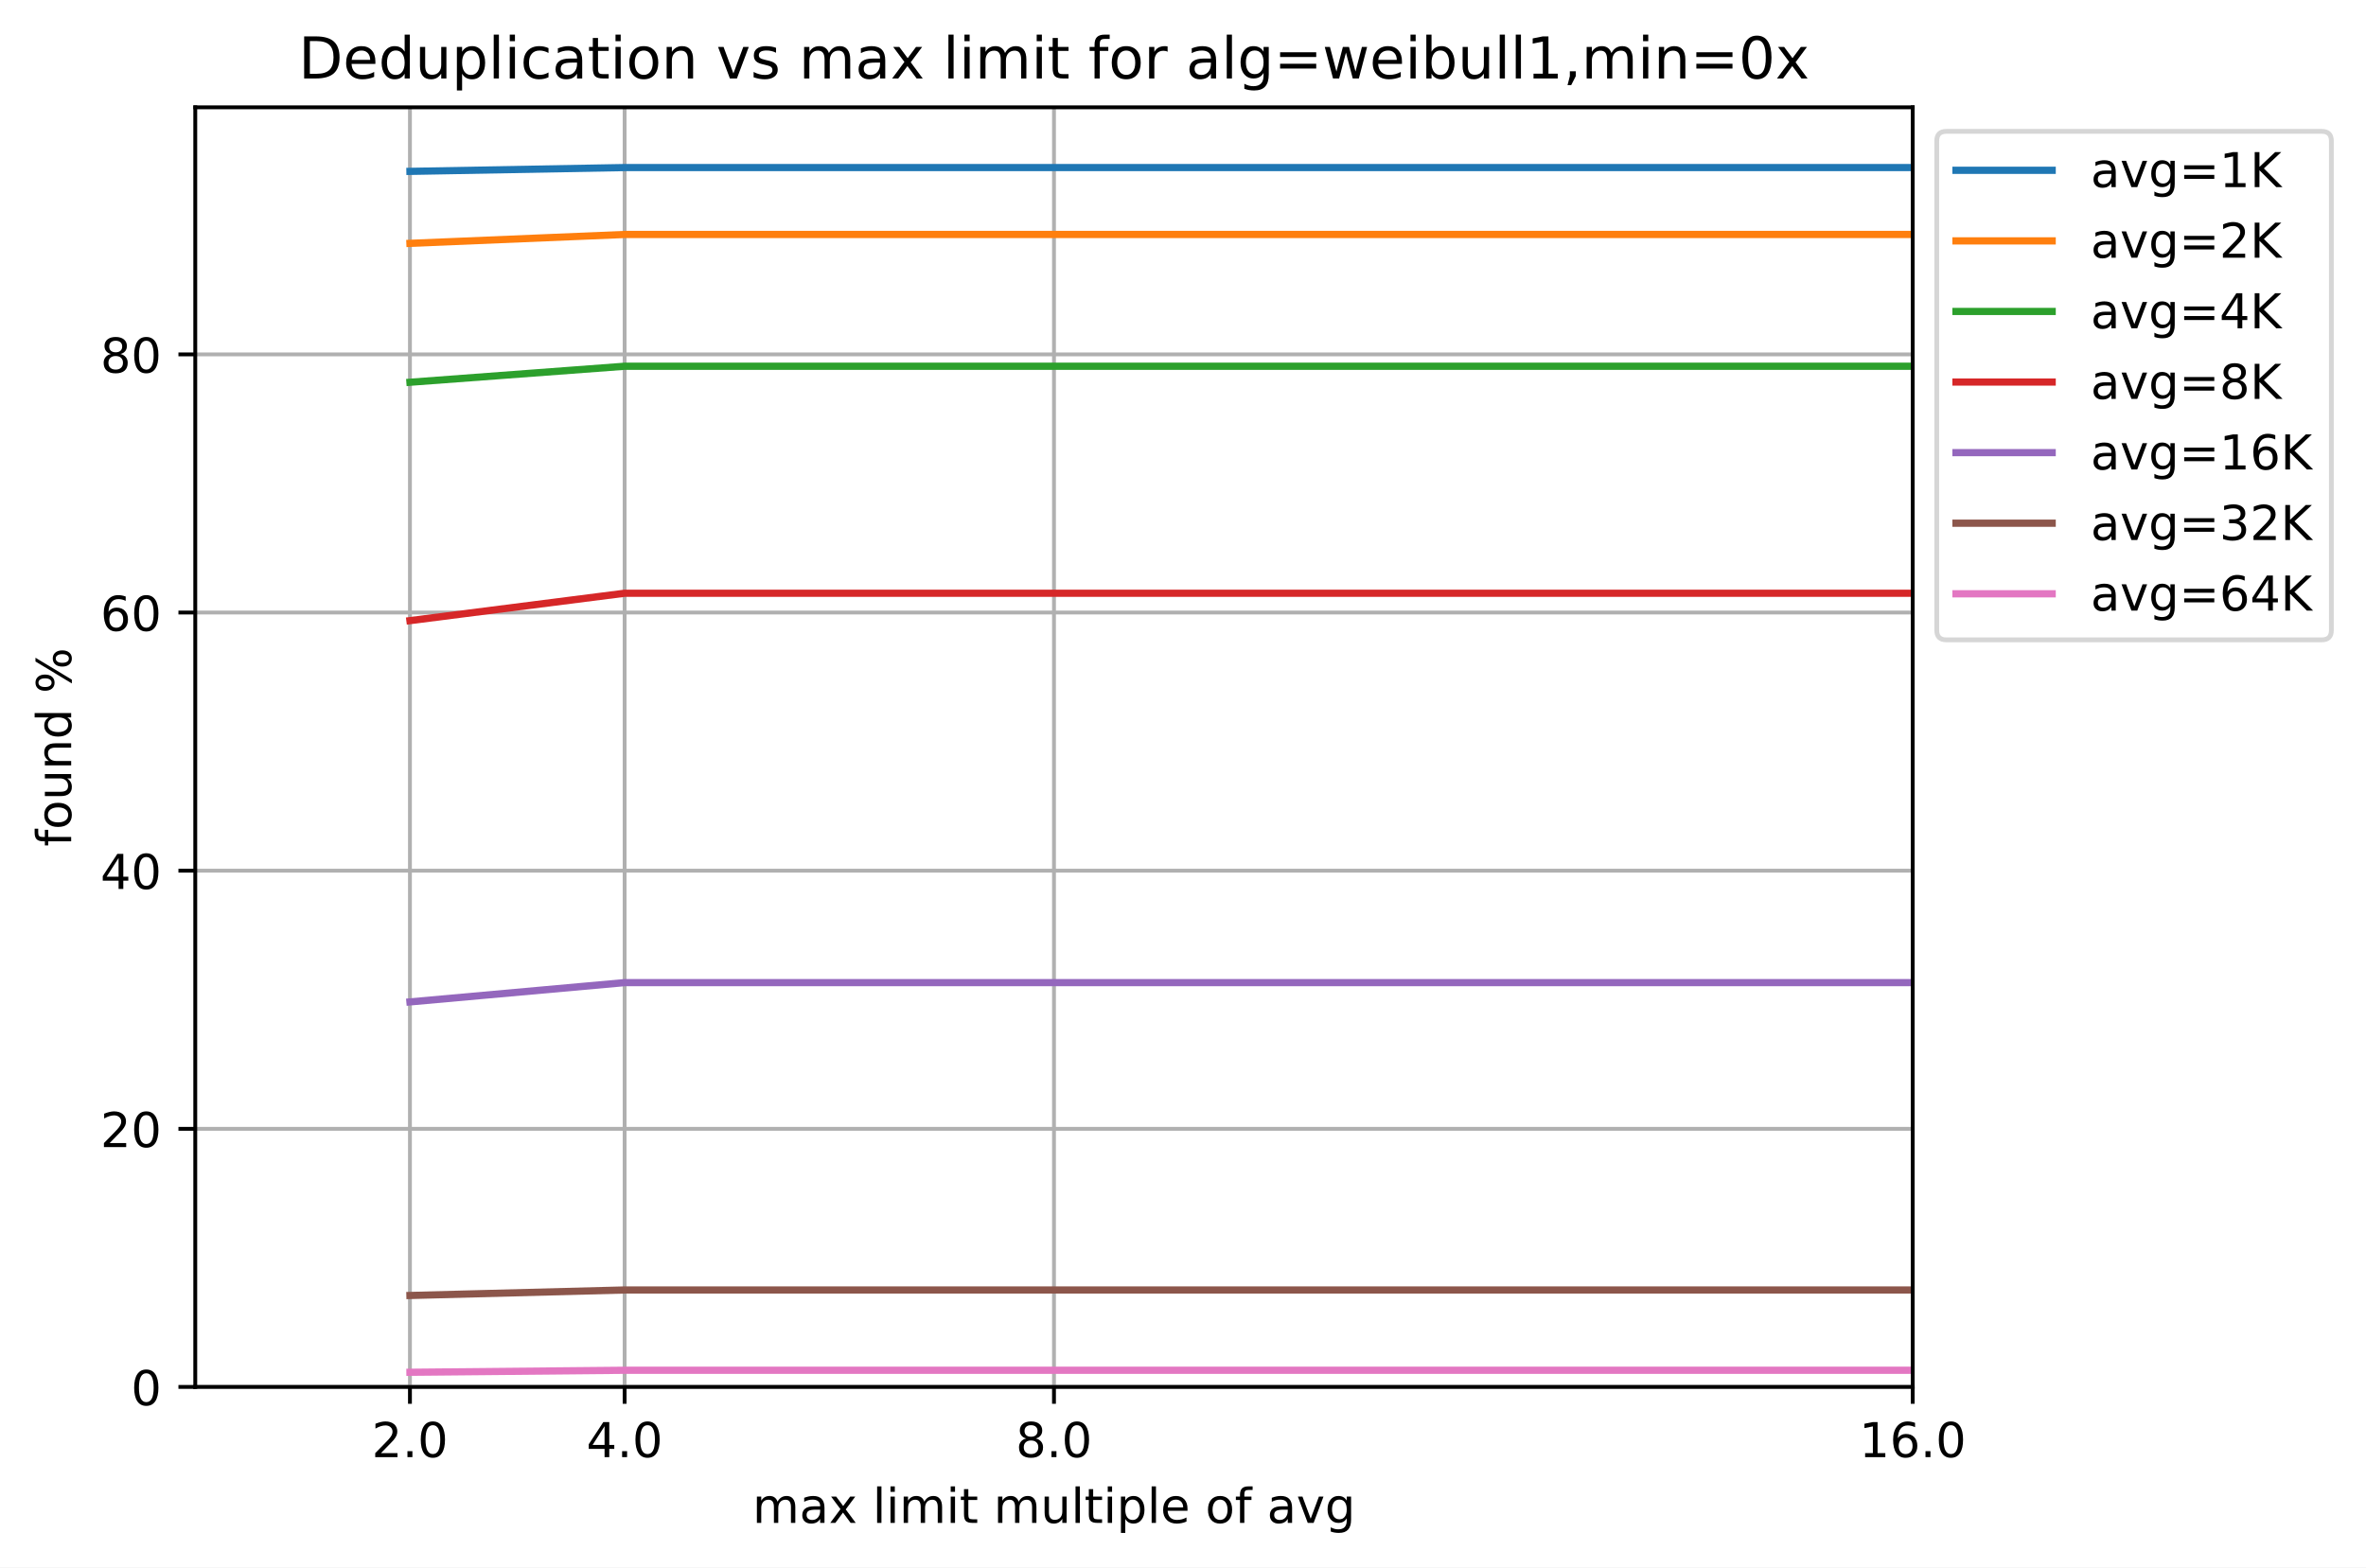
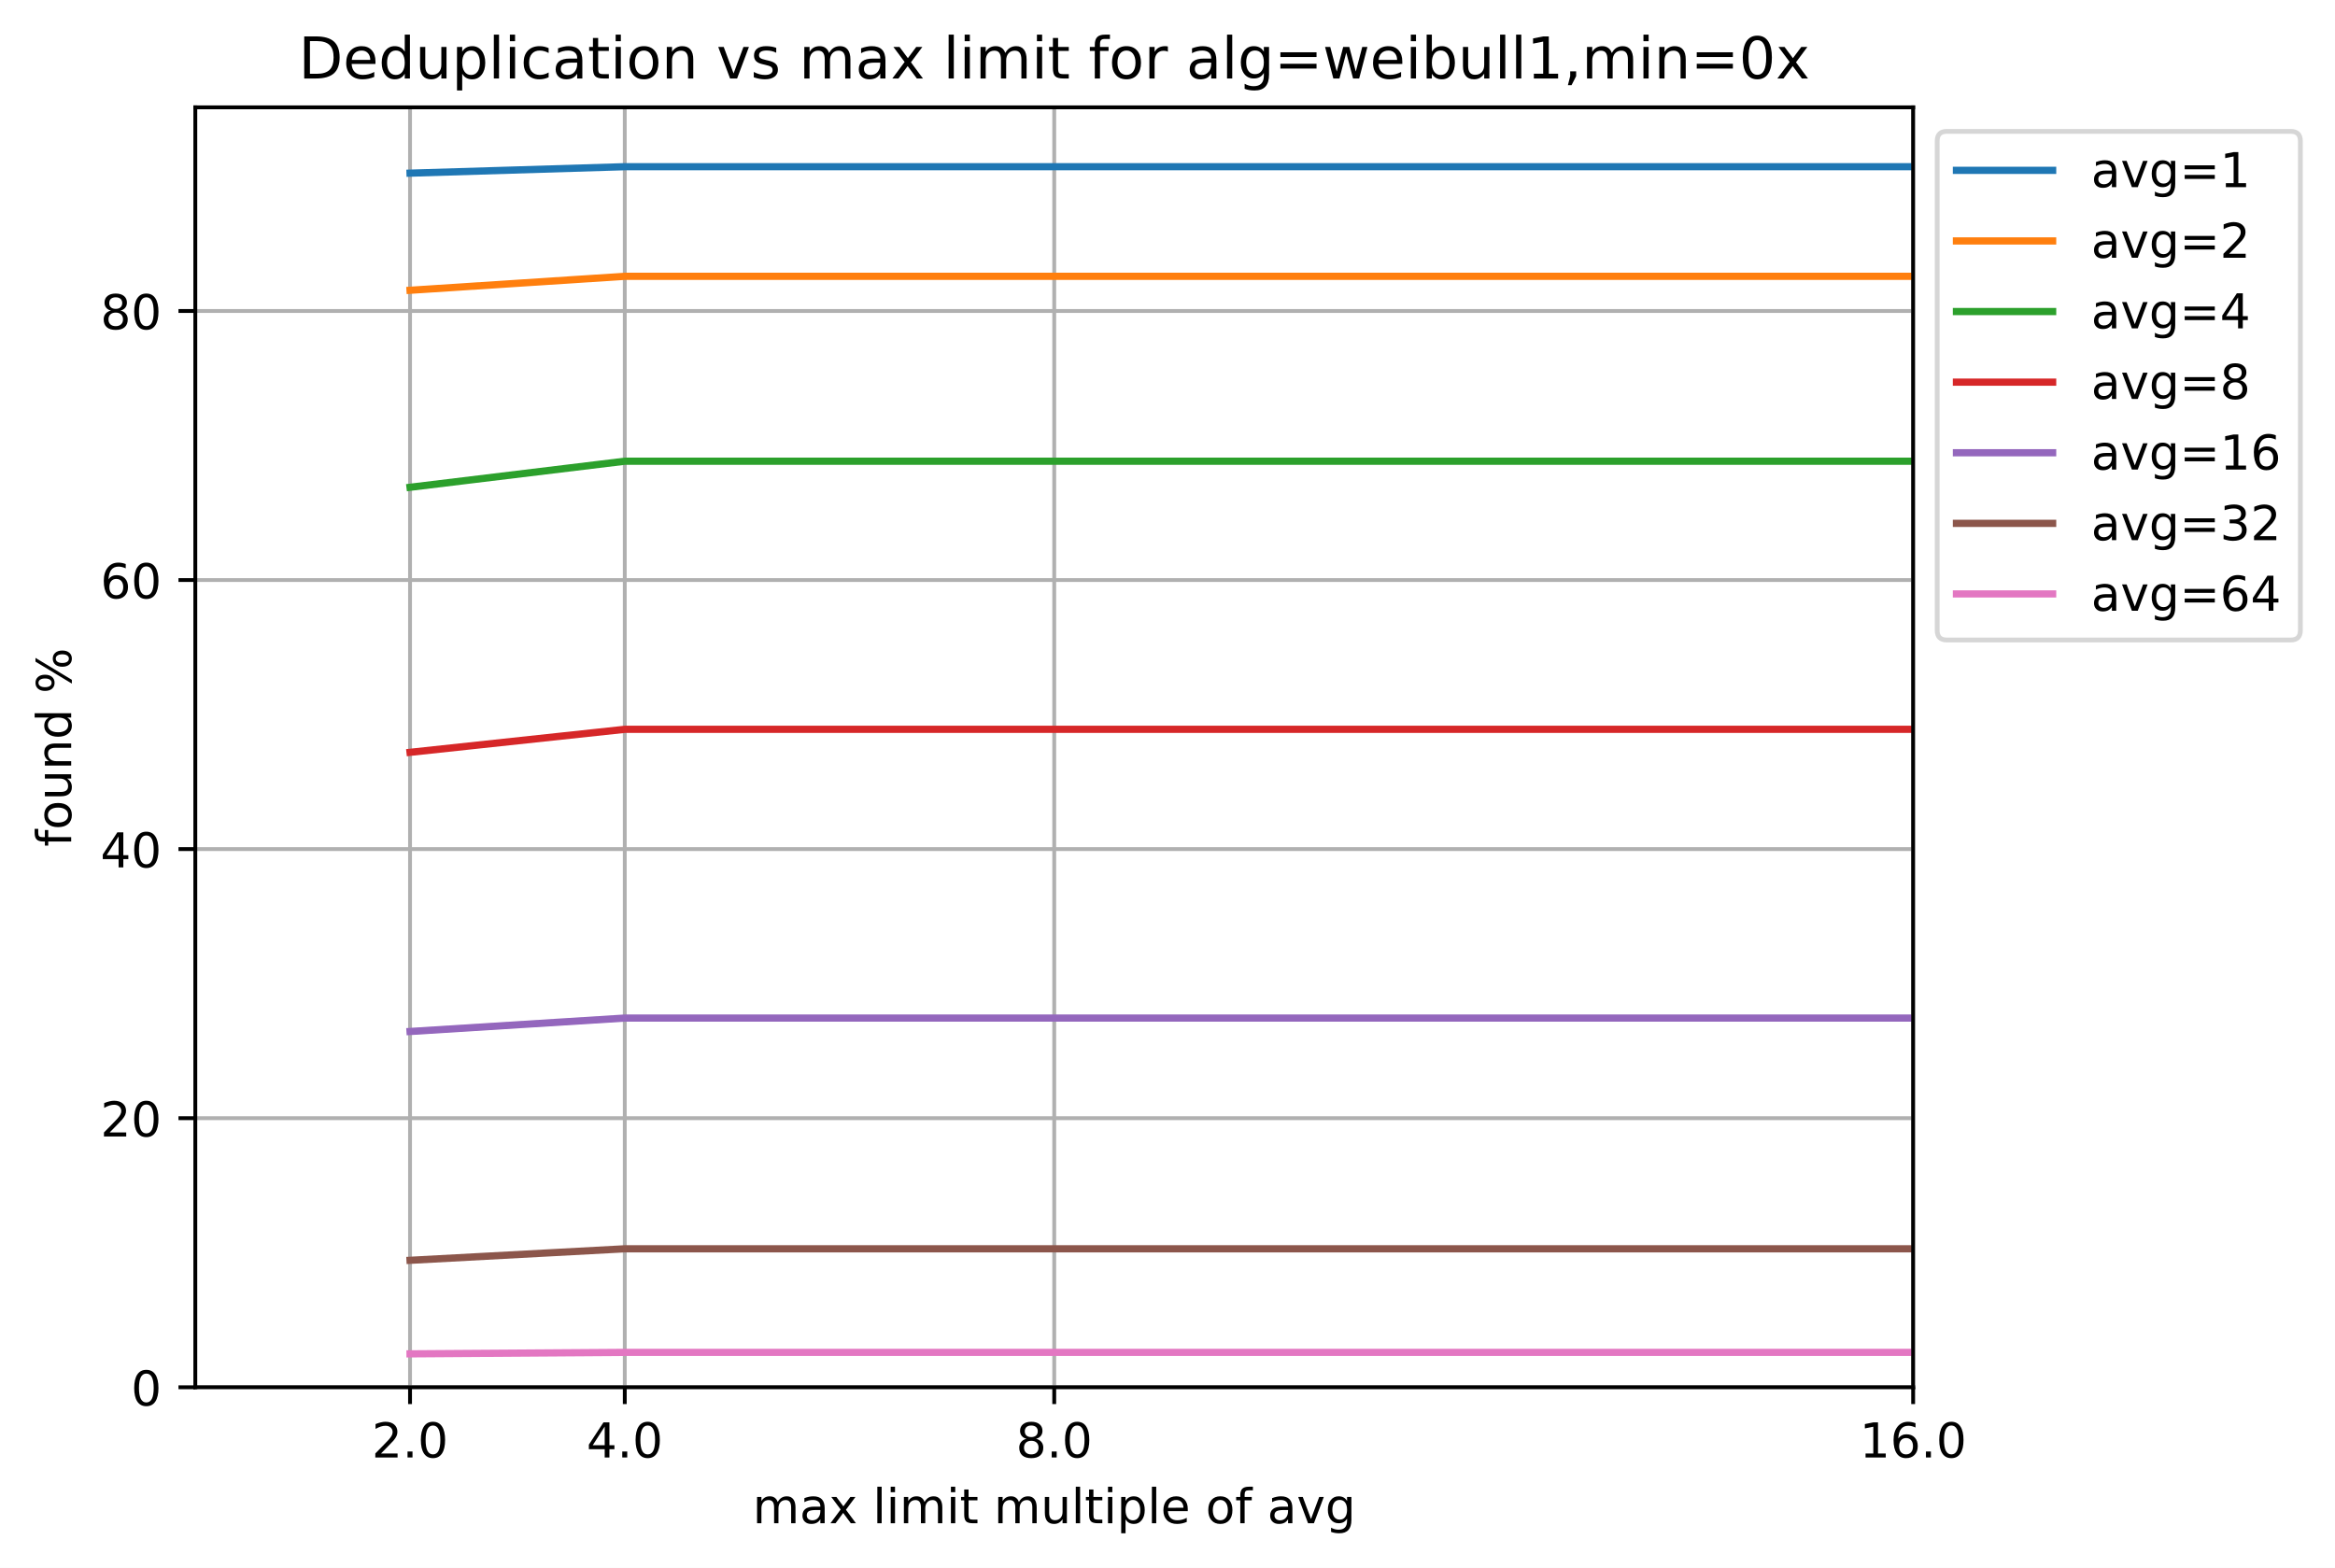
- <svg xmlns="http://www.w3.org/2000/svg" xmlns:xlink="http://www.w3.org/1999/xlink" height="325.986pt" version="1.1" viewBox="0 0 491.981 325.986" width="491.981pt">
+ <svg xmlns="http://www.w3.org/2000/svg" xmlns:xlink="http://www.w3.org/1999/xlink" height="325.986pt" version="1.1" viewBox="0 0 485.423 325.986" width="485.423pt">
  <defs>
    <style type="text/css">*{stroke-linecap:butt;stroke-linejoin:round;}</style>
  </defs>
  <g id="figure_1">
    <g id="patch_1">
-       <path d="M 0 325.986  L 491.981 325.986  L 491.981 0  L 0 0  z " style="fill:#ffffff;" />
+       <path d="M 0 325.986  L 485.423 325.986  L 485.423 0  L 0 0  z " style="fill:#ffffff;" />
    </g>
    <g id="axes_1">
      <g id="patch_2">
        <path d="M 40.603 288.43  L 397.723 288.43  L 397.723 22.318  L 40.603 22.318  z " style="fill:#ffffff;" />
      </g>
      <g id="matplotlib.axis_1">
        <g id="xtick_1">
          <g id="line2d_1">
-             <path clip-path="url(#pdb5d700b42)" d="M 85.243 288.43  L 85.243 22.318  " style="fill:none;stroke:#b0b0b0;stroke-linecap:square;stroke-width:0.8;" />
+             <path clip-path="url(#pebca5c56b8)" d="M 85.243 288.43  L 85.243 22.318  " style="fill:none;stroke:#b0b0b0;stroke-linecap:square;stroke-width:0.8;" />
          </g>
          <g id="line2d_2">
            <defs>
-               <path d="M 0 0  L 0 3.5  " id="mf5b9d72b20" style="stroke:#000000;stroke-width:0.8;" />
+               <path d="M 0 0  L 0 3.5  " id="mdb77845533" style="stroke:#000000;stroke-width:0.8;" />
            </defs>
            <g>
-               <use style="stroke:#000000;stroke-width:0.8;" x="85.243" xlink:href="#mf5b9d72b20" y="288.43" />
+               <use style="stroke:#000000;stroke-width:0.8;" x="85.243" xlink:href="#mdb77845533" y="288.43" />
            </g>
          </g>
          <g id="text_1">
            <g transform="translate(77.29156 303.0286)scale(0.1 -0.1)">
              <defs>
                <path d="M 19.188 8.297  L 53.609 8.297  L 53.609 0  L 7.328 0  L 7.328 8.297  Q 12.938 14.109 22.625 23.891  Q 32.328 33.688 34.812 36.531  Q 39.547 41.844 41.422 45.531  Q 43.312 49.219 43.312 52.781  Q 43.312 58.594 39.234 62.25  Q 35.156 65.922 28.609 65.922  Q 23.969 65.922 18.812 64.312  Q 13.672 62.703 7.812 59.422  L 7.812 69.391  Q 13.766 71.781 18.938 73  Q 24.125 74.219 28.422 74.219  Q 39.75 74.219 46.484 68.547  Q 53.219 62.891 53.219 53.422  Q 53.219 48.922 51.531 44.891  Q 49.859 40.875 45.406 35.406  Q 44.188 33.984 37.641 27.219  Q 31.109 20.453 19.188 8.297  z " id="DejaVuSans-50" />
                <path d="M 10.688 12.406  L 21 12.406  L 21 0  L 10.688 0  z " id="DejaVuSans-46" />
                <path d="M 31.781 66.406  Q 24.172 66.406 20.328 58.906  Q 16.5 51.422 16.5 36.375  Q 16.5 21.391 20.328 13.891  Q 24.172 6.391 31.781 6.391  Q 39.453 6.391 43.281 13.891  Q 47.125 21.391 47.125 36.375  Q 47.125 51.422 43.281 58.906  Q 39.453 66.406 31.781 66.406  z M 31.781 74.219  Q 44.047 74.219 50.516 64.516  Q 56.984 54.828 56.984 36.375  Q 56.984 17.969 50.516 8.266  Q 44.047 -1.422 31.781 -1.422  Q 19.531 -1.422 13.062 8.266  Q 6.594 17.969 6.594 36.375  Q 6.594 54.828 13.062 64.516  Q 19.531 74.219 31.781 74.219  z " id="DejaVuSans-48" />
              </defs>
              <use xlink:href="#DejaVuSans-50" />
              <use x="63.623" xlink:href="#DejaVuSans-46" />
              <use x="95.41" xlink:href="#DejaVuSans-48" />
            </g>
          </g>
        </g>
        <g id="xtick_2">
          <g id="line2d_3">
-             <path clip-path="url(#pdb5d700b42)" d="M 129.883 288.43  L 129.883 22.318  " style="fill:none;stroke:#b0b0b0;stroke-linecap:square;stroke-width:0.8;" />
+             <path clip-path="url(#pebca5c56b8)" d="M 129.883 288.43  L 129.883 22.318  " style="fill:none;stroke:#b0b0b0;stroke-linecap:square;stroke-width:0.8;" />
          </g>
          <g id="line2d_4">
            <g>
-               <use style="stroke:#000000;stroke-width:0.8;" x="129.883" xlink:href="#mf5b9d72b20" y="288.43" />
+               <use style="stroke:#000000;stroke-width:0.8;" x="129.883" xlink:href="#mdb77845533" y="288.43" />
            </g>
          </g>
          <g id="text_2">
            <g transform="translate(121.9316 303.0286)scale(0.1 -0.1)">
              <defs>
                <path d="M 37.797 64.312  L 12.891 25.391  L 37.797 25.391  z M 35.203 72.906  L 47.609 72.906  L 47.609 25.391  L 58.016 25.391  L 58.016 17.188  L 47.609 17.188  L 47.609 0  L 37.797 0  L 37.797 17.188  L 4.891 17.188  L 4.891 26.703  z " id="DejaVuSans-52" />
              </defs>
              <use xlink:href="#DejaVuSans-52" />
              <use x="63.623" xlink:href="#DejaVuSans-46" />
              <use x="95.41" xlink:href="#DejaVuSans-48" />
            </g>
          </g>
        </g>
        <g id="xtick_3">
          <g id="line2d_5">
-             <path clip-path="url(#pdb5d700b42)" d="M 219.163 288.43  L 219.163 22.318  " style="fill:none;stroke:#b0b0b0;stroke-linecap:square;stroke-width:0.8;" />
+             <path clip-path="url(#pebca5c56b8)" d="M 219.163 288.43  L 219.163 22.318  " style="fill:none;stroke:#b0b0b0;stroke-linecap:square;stroke-width:0.8;" />
          </g>
          <g id="line2d_6">
            <g>
-               <use style="stroke:#000000;stroke-width:0.8;" x="219.163" xlink:href="#mf5b9d72b20" y="288.43" />
+               <use style="stroke:#000000;stroke-width:0.8;" x="219.163" xlink:href="#mdb77845533" y="288.43" />
            </g>
          </g>
          <g id="text_3">
            <g transform="translate(211.2116 303.0286)scale(0.1 -0.1)">
              <defs>
                <path d="M 31.781 34.625  Q 24.75 34.625 20.719 30.859  Q 16.703 27.094 16.703 20.516  Q 16.703 13.922 20.719 10.156  Q 24.75 6.391 31.781 6.391  Q 38.812 6.391 42.859 10.172  Q 46.922 13.969 46.922 20.516  Q 46.922 27.094 42.891 30.859  Q 38.875 34.625 31.781 34.625  z M 21.922 38.812  Q 15.578 40.375 12.031 44.719  Q 8.5 49.078 8.5 55.328  Q 8.5 64.062 14.719 69.141  Q 20.953 74.219 31.781 74.219  Q 42.672 74.219 48.875 69.141  Q 55.078 64.062 55.078 55.328  Q 55.078 49.078 51.531 44.719  Q 48 40.375 41.703 38.812  Q 48.828 37.156 52.797 32.312  Q 56.781 27.484 56.781 20.516  Q 56.781 9.906 50.312 4.234  Q 43.844 -1.422 31.781 -1.422  Q 19.734 -1.422 13.25 4.234  Q 6.781 9.906 6.781 20.516  Q 6.781 27.484 10.781 32.312  Q 14.797 37.156 21.922 38.812  z M 18.312 54.391  Q 18.312 48.734 21.844 45.562  Q 25.391 42.391 31.781 42.391  Q 38.141 42.391 41.719 45.562  Q 45.312 48.734 45.312 54.391  Q 45.312 60.062 41.719 63.234  Q 38.141 66.406 31.781 66.406  Q 25.391 66.406 21.844 63.234  Q 18.312 60.062 18.312 54.391  z " id="DejaVuSans-56" />
              </defs>
              <use xlink:href="#DejaVuSans-56" />
              <use x="63.623" xlink:href="#DejaVuSans-46" />
              <use x="95.41" xlink:href="#DejaVuSans-48" />
            </g>
          </g>
        </g>
        <g id="xtick_4">
          <g id="line2d_7">
-             <path clip-path="url(#pdb5d700b42)" d="M 397.723 288.43  L 397.723 22.318  " style="fill:none;stroke:#b0b0b0;stroke-linecap:square;stroke-width:0.8;" />
+             <path clip-path="url(#pebca5c56b8)" d="M 397.723 288.43  L 397.723 22.318  " style="fill:none;stroke:#b0b0b0;stroke-linecap:square;stroke-width:0.8;" />
          </g>
          <g id="line2d_8">
            <g>
-               <use style="stroke:#000000;stroke-width:0.8;" x="397.723" xlink:href="#mf5b9d72b20" y="288.43" />
+               <use style="stroke:#000000;stroke-width:0.8;" x="397.723" xlink:href="#mdb77845533" y="288.43" />
            </g>
          </g>
          <g id="text_4">
            <g transform="translate(386.5903 303.0286)scale(0.1 -0.1)">
              <defs>
                <path d="M 12.406 8.297  L 28.516 8.297  L 28.516 63.922  L 10.984 60.406  L 10.984 69.391  L 28.422 72.906  L 38.281 72.906  L 38.281 8.297  L 54.391 8.297  L 54.391 0  L 12.406 0  z " id="DejaVuSans-49" />
                <path d="M 33.016 40.375  Q 26.375 40.375 22.484 35.828  Q 18.609 31.297 18.609 23.391  Q 18.609 15.531 22.484 10.953  Q 26.375 6.391 33.016 6.391  Q 39.656 6.391 43.531 10.953  Q 47.406 15.531 47.406 23.391  Q 47.406 31.297 43.531 35.828  Q 39.656 40.375 33.016 40.375  z M 52.594 71.297  L 52.594 62.312  Q 48.875 64.062 45.094 64.984  Q 41.312 65.922 37.594 65.922  Q 27.828 65.922 22.672 59.328  Q 17.531 52.734 16.797 39.406  Q 19.672 43.656 24.016 45.922  Q 28.375 48.188 33.594 48.188  Q 44.578 48.188 50.953 41.516  Q 57.328 34.859 57.328 23.391  Q 57.328 12.156 50.688 5.359  Q 44.047 -1.422 33.016 -1.422  Q 20.359 -1.422 13.672 8.266  Q 6.984 17.969 6.984 36.375  Q 6.984 53.656 15.188 63.938  Q 23.391 74.219 37.203 74.219  Q 40.922 74.219 44.703 73.484  Q 48.484 72.75 52.594 71.297  z " id="DejaVuSans-54" />
              </defs>
              <use xlink:href="#DejaVuSans-49" />
              <use x="63.623" xlink:href="#DejaVuSans-54" />
              <use x="127.246" xlink:href="#DejaVuSans-46" />
              <use x="159.033" xlink:href="#DejaVuSans-48" />
            </g>
          </g>
        </g>
        <g id="text_5">
          <g transform="translate(156.4811 316.7067)scale(0.1 -0.1)">
            <defs>
              <path d="M 52 44.188  Q 55.375 50.25 60.062 53.125  Q 64.75 56 71.094 56  Q 79.641 56 84.281 50.016  Q 88.922 44.047 88.922 33.016  L 88.922 0  L 79.891 0  L 79.891 32.719  Q 79.891 40.578 77.094 44.375  Q 74.312 48.188 68.609 48.188  Q 61.625 48.188 57.562 43.547  Q 53.516 38.922 53.516 30.906  L 53.516 0  L 44.484 0  L 44.484 32.719  Q 44.484 40.625 41.703 44.406  Q 38.922 48.188 33.109 48.188  Q 26.219 48.188 22.156 43.531  Q 18.109 38.875 18.109 30.906  L 18.109 0  L 9.078 0  L 9.078 54.688  L 18.109 54.688  L 18.109 46.188  Q 21.188 51.219 25.484 53.609  Q 29.781 56 35.688 56  Q 41.656 56 45.828 52.969  Q 50 49.953 52 44.188  z " id="DejaVuSans-109" />
              <path d="M 34.281 27.484  Q 23.391 27.484 19.188 25  Q 14.984 22.516 14.984 16.5  Q 14.984 11.719 18.141 8.906  Q 21.297 6.109 26.703 6.109  Q 34.188 6.109 38.703 11.406  Q 43.219 16.703 43.219 25.484  L 43.219 27.484  z M 52.203 31.203  L 52.203 0  L 43.219 0  L 43.219 8.297  Q 40.141 3.328 35.547 0.953  Q 30.953 -1.422 24.312 -1.422  Q 15.922 -1.422 10.953 3.297  Q 6 8.016 6 15.922  Q 6 25.141 12.172 29.828  Q 18.359 34.516 30.609 34.516  L 43.219 34.516  L 43.219 35.406  Q 43.219 41.609 39.141 45  Q 35.062 48.391 27.688 48.391  Q 23 48.391 18.547 47.266  Q 14.109 46.141 10.016 43.891  L 10.016 52.203  Q 14.938 54.109 19.578 55.047  Q 24.219 56 28.609 56  Q 40.484 56 46.344 49.844  Q 52.203 43.703 52.203 31.203  z " id="DejaVuSans-97" />
              <path d="M 54.891 54.688  L 35.109 28.078  L 55.906 0  L 45.312 0  L 29.391 21.484  L 13.484 0  L 2.875 0  L 24.125 28.609  L 4.688 54.688  L 15.281 54.688  L 29.781 35.203  L 44.281 54.688  z " id="DejaVuSans-120" />
              <path id="DejaVuSans-32" />
              <path d="M 9.422 75.984  L 18.406 75.984  L 18.406 0  L 9.422 0  z " id="DejaVuSans-108" />
              <path d="M 9.422 54.688  L 18.406 54.688  L 18.406 0  L 9.422 0  z M 9.422 75.984  L 18.406 75.984  L 18.406 64.594  L 9.422 64.594  z " id="DejaVuSans-105" />
              <path d="M 18.312 70.219  L 18.312 54.688  L 36.812 54.688  L 36.812 47.703  L 18.312 47.703  L 18.312 18.016  Q 18.312 11.328 20.141 9.422  Q 21.969 7.516 27.594 7.516  L 36.812 7.516  L 36.812 0  L 27.594 0  Q 17.188 0 13.234 3.875  Q 9.281 7.766 9.281 18.016  L 9.281 47.703  L 2.688 47.703  L 2.688 54.688  L 9.281 54.688  L 9.281 70.219  z " id="DejaVuSans-116" />
              <path d="M 8.5 21.578  L 8.5 54.688  L 17.484 54.688  L 17.484 21.922  Q 17.484 14.156 20.5 10.266  Q 23.531 6.391 29.594 6.391  Q 36.859 6.391 41.078 11.031  Q 45.312 15.672 45.312 23.688  L 45.312 54.688  L 54.297 54.688  L 54.297 0  L 45.312 0  L 45.312 8.406  Q 42.047 3.422 37.719 1  Q 33.406 -1.422 27.688 -1.422  Q 18.266 -1.422 13.375 4.438  Q 8.5 10.297 8.5 21.578  z M 31.109 56  z " id="DejaVuSans-117" />
              <path d="M 18.109 8.203  L 18.109 -20.797  L 9.078 -20.797  L 9.078 54.688  L 18.109 54.688  L 18.109 46.391  Q 20.953 51.266 25.266 53.625  Q 29.594 56 35.594 56  Q 45.562 56 51.781 48.094  Q 58.016 40.188 58.016 27.297  Q 58.016 14.406 51.781 6.484  Q 45.562 -1.422 35.594 -1.422  Q 29.594 -1.422 25.266 0.953  Q 20.953 3.328 18.109 8.203  z M 48.688 27.297  Q 48.688 37.203 44.609 42.844  Q 40.531 48.484 33.406 48.484  Q 26.266 48.484 22.188 42.844  Q 18.109 37.203 18.109 27.297  Q 18.109 17.391 22.188 11.75  Q 26.266 6.109 33.406 6.109  Q 40.531 6.109 44.609 11.75  Q 48.688 17.391 48.688 27.297  z " id="DejaVuSans-112" />
              <path d="M 56.203 29.594  L 56.203 25.203  L 14.891 25.203  Q 15.484 15.922 20.484 11.062  Q 25.484 6.203 34.422 6.203  Q 39.594 6.203 44.453 7.469  Q 49.312 8.734 54.109 11.281  L 54.109 2.781  Q 49.266 0.734 44.188 -0.344  Q 39.109 -1.422 33.891 -1.422  Q 20.797 -1.422 13.156 6.188  Q 5.516 13.812 5.516 26.812  Q 5.516 40.234 12.766 48.109  Q 20.016 56 32.328 56  Q 43.359 56 49.781 48.891  Q 56.203 41.797 56.203 29.594  z M 47.219 32.234  Q 47.125 39.594 43.094 43.984  Q 39.062 48.391 32.422 48.391  Q 24.906 48.391 20.391 44.141  Q 15.875 39.891 15.188 32.172  z " id="DejaVuSans-101" />
              <path d="M 30.609 48.391  Q 23.391 48.391 19.188 42.75  Q 14.984 37.109 14.984 27.297  Q 14.984 17.484 19.156 11.844  Q 23.344 6.203 30.609 6.203  Q 37.797 6.203 41.984 11.859  Q 46.188 17.531 46.188 27.297  Q 46.188 37.016 41.984 42.703  Q 37.797 48.391 30.609 48.391  z M 30.609 56  Q 42.328 56 49.016 48.375  Q 55.719 40.766 55.719 27.297  Q 55.719 13.875 49.016 6.219  Q 42.328 -1.422 30.609 -1.422  Q 18.844 -1.422 12.172 6.219  Q 5.516 13.875 5.516 27.297  Q 5.516 40.766 12.172 48.375  Q 18.844 56 30.609 56  z " id="DejaVuSans-111" />
              <path d="M 37.109 75.984  L 37.109 68.5  L 28.516 68.5  Q 23.688 68.5 21.797 66.547  Q 19.922 64.594 19.922 59.516  L 19.922 54.688  L 34.719 54.688  L 34.719 47.703  L 19.922 47.703  L 19.922 0  L 10.891 0  L 10.891 47.703  L 2.297 47.703  L 2.297 54.688  L 10.891 54.688  L 10.891 58.5  Q 10.891 67.625 15.141 71.797  Q 19.391 75.984 28.609 75.984  z " id="DejaVuSans-102" />
              <path d="M 2.984 54.688  L 12.5 54.688  L 29.594 8.797  L 46.688 54.688  L 56.203 54.688  L 35.688 0  L 23.484 0  z " id="DejaVuSans-118" />
              <path d="M 45.406 27.984  Q 45.406 37.75 41.375 43.109  Q 37.359 48.484 30.078 48.484  Q 22.859 48.484 18.828 43.109  Q 14.797 37.75 14.797 27.984  Q 14.797 18.266 18.828 12.891  Q 22.859 7.516 30.078 7.516  Q 37.359 7.516 41.375 12.891  Q 45.406 18.266 45.406 27.984  z M 54.391 6.781  Q 54.391 -7.172 48.188 -13.984  Q 42 -20.797 29.203 -20.797  Q 24.469 -20.797 20.266 -20.094  Q 16.062 -19.391 12.109 -17.922  L 12.109 -9.188  Q 16.062 -11.328 19.922 -12.344  Q 23.781 -13.375 27.781 -13.375  Q 36.625 -13.375 41.016 -8.766  Q 45.406 -4.156 45.406 5.172  L 45.406 9.625  Q 42.625 4.781 38.281 2.391  Q 33.938 0 27.875 0  Q 17.828 0 11.672 7.656  Q 5.516 15.328 5.516 27.984  Q 5.516 40.672 11.672 48.328  Q 17.828 56 27.875 56  Q 33.938 56 38.281 53.609  Q 42.625 51.219 45.406 46.391  L 45.406 54.688  L 54.391 54.688  z " id="DejaVuSans-103" />
            </defs>
            <use xlink:href="#DejaVuSans-109" />
            <use x="97.412" xlink:href="#DejaVuSans-97" />
            <use x="158.691" xlink:href="#DejaVuSans-120" />
            <use x="217.871" xlink:href="#DejaVuSans-32" />
            <use x="249.658" xlink:href="#DejaVuSans-108" />
            <use x="277.441" xlink:href="#DejaVuSans-105" />
            <use x="305.225" xlink:href="#DejaVuSans-109" />
            <use x="402.637" xlink:href="#DejaVuSans-105" />
            <use x="430.42" xlink:href="#DejaVuSans-116" />
            <use x="469.629" xlink:href="#DejaVuSans-32" />
            <use x="501.416" xlink:href="#DejaVuSans-109" />
            <use x="598.828" xlink:href="#DejaVuSans-117" />
            <use x="662.207" xlink:href="#DejaVuSans-108" />
            <use x="689.99" xlink:href="#DejaVuSans-116" />
            <use x="729.199" xlink:href="#DejaVuSans-105" />
            <use x="756.982" xlink:href="#DejaVuSans-112" />
            <use x="820.459" xlink:href="#DejaVuSans-108" />
            <use x="848.242" xlink:href="#DejaVuSans-101" />
            <use x="909.766" xlink:href="#DejaVuSans-32" />
            <use x="941.553" xlink:href="#DejaVuSans-111" />
            <use x="1002.734" xlink:href="#DejaVuSans-102" />
            <use x="1037.939" xlink:href="#DejaVuSans-32" />
            <use x="1069.727" xlink:href="#DejaVuSans-97" />
            <use x="1131.006" xlink:href="#DejaVuSans-118" />
            <use x="1190.186" xlink:href="#DejaVuSans-103" />
          </g>
        </g>
      </g>
      <g id="matplotlib.axis_2">
        <g id="ytick_1">
          <g id="line2d_9">
-             <path clip-path="url(#pdb5d700b42)" d="M 40.603 288.43  L 397.723 288.43  " style="fill:none;stroke:#b0b0b0;stroke-linecap:square;stroke-width:0.8;" />
+             <path clip-path="url(#pebca5c56b8)" d="M 40.603 288.43  L 397.723 288.43  " style="fill:none;stroke:#b0b0b0;stroke-linecap:square;stroke-width:0.8;" />
          </g>
          <g id="line2d_10">
            <defs>
-               <path d="M 0 0  L -3.5 0  " id="m0c9a558f82" style="stroke:#000000;stroke-width:0.8;" />
+               <path d="M 0 0  L -3.5 0  " id="m3a9a4135e6" style="stroke:#000000;stroke-width:0.8;" />
            </defs>
            <g>
-               <use style="stroke:#000000;stroke-width:0.8;" x="40.603" xlink:href="#m0c9a558f82" y="288.43" />
+               <use style="stroke:#000000;stroke-width:0.8;" x="40.603" xlink:href="#m3a9a4135e6" y="288.43" />
            </g>
          </g>
          <g id="text_6">
            <g transform="translate(27.24063 292.2293)scale(0.1 -0.1)">
              <use xlink:href="#DejaVuSans-48" />
            </g>
          </g>
        </g>
        <g id="ytick_2">
          <g id="line2d_11">
-             <path clip-path="url(#pdb5d700b42)" d="M 40.603 234.748  L 397.723 234.748  " style="fill:none;stroke:#b0b0b0;stroke-linecap:square;stroke-width:0.8;" />
+             <path clip-path="url(#pebca5c56b8)" d="M 40.603 232.487  L 397.723 232.487  " style="fill:none;stroke:#b0b0b0;stroke-linecap:square;stroke-width:0.8;" />
          </g>
          <g id="line2d_12">
            <g>
-               <use style="stroke:#000000;stroke-width:0.8;" x="40.603" xlink:href="#m0c9a558f82" y="234.748" />
+               <use style="stroke:#000000;stroke-width:0.8;" x="40.603" xlink:href="#m3a9a4135e6" y="232.487" />
            </g>
          </g>
          <g id="text_7">
-             <g transform="translate(20.87813 238.5473)scale(0.1 -0.1)">
+             <g transform="translate(20.87813 236.2858)scale(0.1 -0.1)">
              <use xlink:href="#DejaVuSans-50" />
              <use x="63.623" xlink:href="#DejaVuSans-48" />
            </g>
          </g>
        </g>
        <g id="ytick_3">
          <g id="line2d_13">
-             <path clip-path="url(#pdb5d700b42)" d="M 40.603 181.066  L 397.723 181.066  " style="fill:none;stroke:#b0b0b0;stroke-linecap:square;stroke-width:0.8;" />
+             <path clip-path="url(#pebca5c56b8)" d="M 40.603 176.543  L 397.723 176.543  " style="fill:none;stroke:#b0b0b0;stroke-linecap:square;stroke-width:0.8;" />
          </g>
          <g id="line2d_14">
            <g>
-               <use style="stroke:#000000;stroke-width:0.8;" x="40.603" xlink:href="#m0c9a558f82" y="181.066" />
+               <use style="stroke:#000000;stroke-width:0.8;" x="40.603" xlink:href="#m3a9a4135e6" y="176.543" />
            </g>
          </g>
          <g id="text_8">
-             <g transform="translate(20.87813 184.8653)scale(0.1 -0.1)">
+             <g transform="translate(20.87813 180.3422)scale(0.1 -0.1)">
              <use xlink:href="#DejaVuSans-52" />
              <use x="63.623" xlink:href="#DejaVuSans-48" />
            </g>
          </g>
        </g>
        <g id="ytick_4">
          <g id="line2d_15">
-             <path clip-path="url(#pdb5d700b42)" d="M 40.603 127.384  L 397.723 127.384  " style="fill:none;stroke:#b0b0b0;stroke-linecap:square;stroke-width:0.8;" />
+             <path clip-path="url(#pebca5c56b8)" d="M 40.603 120.599  L 397.723 120.599  " style="fill:none;stroke:#b0b0b0;stroke-linecap:square;stroke-width:0.8;" />
          </g>
          <g id="line2d_16">
            <g>
-               <use style="stroke:#000000;stroke-width:0.8;" x="40.603" xlink:href="#m0c9a558f82" y="127.384" />
+               <use style="stroke:#000000;stroke-width:0.8;" x="40.603" xlink:href="#m3a9a4135e6" y="120.599" />
            </g>
          </g>
          <g id="text_9">
-             <g transform="translate(20.87813 131.1833)scale(0.1 -0.1)">
+             <g transform="translate(20.87813 124.3986)scale(0.1 -0.1)">
              <use xlink:href="#DejaVuSans-54" />
              <use x="63.623" xlink:href="#DejaVuSans-48" />
            </g>
          </g>
        </g>
        <g id="ytick_5">
          <g id="line2d_17">
-             <path clip-path="url(#pdb5d700b42)" d="M 40.603 73.702  L 397.723 73.702  " style="fill:none;stroke:#b0b0b0;stroke-linecap:square;stroke-width:0.8;" />
+             <path clip-path="url(#pebca5c56b8)" d="M 40.603 64.656  L 397.723 64.656  " style="fill:none;stroke:#b0b0b0;stroke-linecap:square;stroke-width:0.8;" />
          </g>
          <g id="line2d_18">
            <g>
-               <use style="stroke:#000000;stroke-width:0.8;" x="40.603" xlink:href="#m0c9a558f82" y="73.702" />
+               <use style="stroke:#000000;stroke-width:0.8;" x="40.603" xlink:href="#m3a9a4135e6" y="64.656" />
            </g>
          </g>
          <g id="text_10">
-             <g transform="translate(20.87813 77.5013)scale(0.1 -0.1)">
+             <g transform="translate(20.87813 68.45505)scale(0.1 -0.1)">
              <use xlink:href="#DejaVuSans-56" />
              <use x="63.623" xlink:href="#DejaVuSans-48" />
            </g>
          </g>
        </g>
        <g id="text_11">
          <g transform="translate(14.79844 176.0452)rotate(-90)scale(0.1 -0.1)">
            <defs>
              <path d="M 54.891 33.016  L 54.891 0  L 45.906 0  L 45.906 32.719  Q 45.906 40.484 42.875 44.328  Q 39.844 48.188 33.797 48.188  Q 26.516 48.188 22.312 43.547  Q 18.109 38.922 18.109 30.906  L 18.109 0  L 9.078 0  L 9.078 54.688  L 18.109 54.688  L 18.109 46.188  Q 21.344 51.125 25.703 53.562  Q 30.078 56 35.797 56  Q 45.219 56 50.047 50.172  Q 54.891 44.344 54.891 33.016  z " id="DejaVuSans-110" />
              <path d="M 45.406 46.391  L 45.406 75.984  L 54.391 75.984  L 54.391 0  L 45.406 0  L 45.406 8.203  Q 42.578 3.328 38.25 0.953  Q 33.938 -1.422 27.875 -1.422  Q 17.969 -1.422 11.734 6.484  Q 5.516 14.406 5.516 27.297  Q 5.516 40.188 11.734 48.094  Q 17.969 56 27.875 56  Q 33.938 56 38.25 53.625  Q 42.578 51.266 45.406 46.391  z M 14.797 27.297  Q 14.797 17.391 18.875 11.75  Q 22.953 6.109 30.078 6.109  Q 37.203 6.109 41.297 11.75  Q 45.406 17.391 45.406 27.297  Q 45.406 37.203 41.297 42.844  Q 37.203 48.484 30.078 48.484  Q 22.953 48.484 18.875 42.844  Q 14.797 37.203 14.797 27.297  z " id="DejaVuSans-100" />
              <path d="M 72.703 32.078  Q 68.453 32.078 66.031 28.469  Q 63.625 24.859 63.625 18.406  Q 63.625 12.062 66.031 8.422  Q 68.453 4.781 72.703 4.781  Q 76.859 4.781 79.266 8.422  Q 81.688 12.062 81.688 18.406  Q 81.688 24.812 79.266 28.438  Q 76.859 32.078 72.703 32.078  z M 72.703 38.281  Q 80.422 38.281 84.953 32.906  Q 89.5 27.547 89.5 18.406  Q 89.5 9.281 84.938 3.922  Q 80.375 -1.422 72.703 -1.422  Q 64.891 -1.422 60.344 3.922  Q 55.812 9.281 55.812 18.406  Q 55.812 27.594 60.375 32.938  Q 64.938 38.281 72.703 38.281  z M 22.312 68.016  Q 18.109 68.016 15.688 64.375  Q 13.281 60.75 13.281 54.391  Q 13.281 47.953 15.672 44.328  Q 18.062 40.719 22.312 40.719  Q 26.562 40.719 28.969 44.328  Q 31.391 47.953 31.391 54.391  Q 31.391 60.688 28.953 64.344  Q 26.516 68.016 22.312 68.016  z M 66.406 74.219  L 74.219 74.219  L 28.609 -1.422  L 20.797 -1.422  z M 22.312 74.219  Q 30.031 74.219 34.609 68.875  Q 39.203 63.531 39.203 54.391  Q 39.203 45.172 34.641 39.844  Q 30.078 34.516 22.312 34.516  Q 14.547 34.516 10.031 39.859  Q 5.516 45.219 5.516 54.391  Q 5.516 63.484 10.047 68.844  Q 14.594 74.219 22.312 74.219  z " id="DejaVuSans-37" />
            </defs>
            <use xlink:href="#DejaVuSans-102" />
            <use x="35.205" xlink:href="#DejaVuSans-111" />
            <use x="96.387" xlink:href="#DejaVuSans-117" />
            <use x="159.766" xlink:href="#DejaVuSans-110" />
            <use x="223.145" xlink:href="#DejaVuSans-100" />
            <use x="286.621" xlink:href="#DejaVuSans-32" />
            <use x="318.408" xlink:href="#DejaVuSans-37" />
          </g>
        </g>
      </g>
      <g id="line2d_19">
-         <path clip-path="url(#pdb5d700b42)" d="M 85.243 35.639  L 129.883 34.845  L 219.163 34.845  L 397.723 34.845  " style="fill:none;stroke:#1f77b4;stroke-linecap:square;stroke-width:1.5;" />
+         <path clip-path="url(#pebca5c56b8)" d="M 85.243 36.001  L 129.883 34.659  L 219.163 34.659  L 397.723 34.659  " style="fill:none;stroke:#1f77b4;stroke-linecap:square;stroke-width:1.5;" />
      </g>
      <g id="line2d_20">
-         <path clip-path="url(#pdb5d700b42)" d="M 85.243 50.609  L 129.883 48.76  L 219.163 48.76  L 397.723 48.76  " style="fill:none;stroke:#ff7f0e;stroke-linecap:square;stroke-width:1.5;" />
+         <path clip-path="url(#pebca5c56b8)" d="M 85.243 60.352  L 129.883 57.447  L 219.163 57.447  L 397.723 57.447  " style="fill:none;stroke:#ff7f0e;stroke-linecap:square;stroke-width:1.5;" />
      </g>
      <g id="line2d_21">
-         <path clip-path="url(#pdb5d700b42)" d="M 85.243 79.496  L 129.883 76.164  L 219.163 76.164  L 397.723 76.164  " style="fill:none;stroke:#2ca02c;stroke-linecap:square;stroke-width:1.5;" />
+         <path clip-path="url(#pebca5c56b8)" d="M 85.243 101.312  L 129.883 95.893  L 219.163 95.893  L 397.723 95.893  " style="fill:none;stroke:#2ca02c;stroke-linecap:square;stroke-width:1.5;" />
      </g>
      <g id="line2d_22">
-         <path clip-path="url(#pdb5d700b42)" d="M 85.243 129.068  L 129.883 123.372  L 219.163 123.372  L 397.723 123.372  " style="fill:none;stroke:#d62728;stroke-linecap:square;stroke-width:1.5;" />
+         <path clip-path="url(#pebca5c56b8)" d="M 85.243 156.42  L 129.883 151.634  L 219.163 151.634  L 397.723 151.634  " style="fill:none;stroke:#d62728;stroke-linecap:square;stroke-width:1.5;" />
      </g>
      <g id="line2d_23">
-         <path clip-path="url(#pdb5d700b42)" d="M 85.243 208.36  L 129.883 204.347  L 219.163 204.347  L 397.723 204.347  " style="fill:none;stroke:#9467bd;stroke-linecap:square;stroke-width:1.5;" />
+         <path clip-path="url(#pebca5c56b8)" d="M 85.243 214.46  L 129.883 211.67  L 219.163 211.67  L 397.723 211.67  " style="fill:none;stroke:#9467bd;stroke-linecap:square;stroke-width:1.5;" />
      </g>
      <g id="line2d_24">
-         <path clip-path="url(#pdb5d700b42)" d="M 85.243 269.411  L 129.883 268.267  L 219.163 268.267  L 397.723 268.267  " style="fill:none;stroke:#8c564b;stroke-linecap:square;stroke-width:1.5;" />
+         <path clip-path="url(#pebca5c56b8)" d="M 85.243 262.036  L 129.883 259.642  L 219.163 259.642  L 397.723 259.642  " style="fill:none;stroke:#8c564b;stroke-linecap:square;stroke-width:1.5;" />
      </g>
      <g id="line2d_25">
-         <path clip-path="url(#pdb5d700b42)" d="M 85.243 285.381  L 129.883 284.963  L 219.163 284.963  L 397.723 284.963  " style="fill:none;stroke:#e377c2;stroke-linecap:square;stroke-width:1.5;" />
+         <path clip-path="url(#pebca5c56b8)" d="M 85.243 281.485  L 129.883 281.177  L 219.163 281.177  L 397.723 281.177  " style="fill:none;stroke:#e377c2;stroke-linecap:square;stroke-width:1.5;" />
      </g>
      <g id="patch_3">
        <path d="M 40.603 288.43  L 40.603 22.318  " style="fill:none;stroke:#000000;stroke-linecap:square;stroke-linejoin:miter;stroke-width:0.8;" />
      </g>
      <g id="patch_4">
        <path d="M 397.723 288.43  L 397.723 22.318  " style="fill:none;stroke:#000000;stroke-linecap:square;stroke-linejoin:miter;stroke-width:0.8;" />
      </g>
      <g id="patch_5">
        <path d="M 40.603 288.43  L 397.723 288.43  " style="fill:none;stroke:#000000;stroke-linecap:square;stroke-linejoin:miter;stroke-width:0.8;" />
      </g>
      <g id="patch_6">
        <path d="M 40.603 22.318  L 397.723 22.318  " style="fill:none;stroke:#000000;stroke-linecap:square;stroke-linejoin:miter;stroke-width:0.8;" />
      </g>
      <g id="text_12">
        <g transform="translate(62.07094 16.31812)scale(0.12 -0.12)">
          <defs>
            <path d="M 19.672 64.797  L 19.672 8.109  L 31.594 8.109  Q 46.688 8.109 53.688 14.938  Q 60.688 21.781 60.688 36.531  Q 60.688 51.172 53.688 57.984  Q 46.688 64.797 31.594 64.797  z M 9.812 72.906  L 30.078 72.906  Q 51.266 72.906 61.172 64.094  Q 71.094 55.281 71.094 36.531  Q 71.094 17.672 61.125 8.828  Q 51.172 0 30.078 0  L 9.812 0  z " id="DejaVuSans-68" />
            <path d="M 48.781 52.594  L 48.781 44.188  Q 44.969 46.297 41.141 47.344  Q 37.312 48.391 33.406 48.391  Q 24.656 48.391 19.812 42.844  Q 14.984 37.312 14.984 27.297  Q 14.984 17.281 19.812 11.734  Q 24.656 6.203 33.406 6.203  Q 37.312 6.203 41.141 7.25  Q 44.969 8.297 48.781 10.406  L 48.781 2.094  Q 45.016 0.344 40.984 -0.531  Q 36.969 -1.422 32.422 -1.422  Q 20.062 -1.422 12.781 6.344  Q 5.516 14.109 5.516 27.297  Q 5.516 40.672 12.859 48.328  Q 20.219 56 33.016 56  Q 37.156 56 41.109 55.141  Q 45.062 54.297 48.781 52.594  z " id="DejaVuSans-99" />
            <path d="M 44.281 53.078  L 44.281 44.578  Q 40.484 46.531 36.375 47.5  Q 32.281 48.484 27.875 48.484  Q 21.188 48.484 17.844 46.438  Q 14.5 44.391 14.5 40.281  Q 14.5 37.156 16.891 35.375  Q 19.281 33.594 26.516 31.984  L 29.594 31.297  Q 39.156 29.25 43.188 25.516  Q 47.219 21.781 47.219 15.094  Q 47.219 7.469 41.188 3.016  Q 35.156 -1.422 24.609 -1.422  Q 20.219 -1.422 15.453 -0.562  Q 10.688 0.297 5.422 2  L 5.422 11.281  Q 10.406 8.688 15.234 7.391  Q 20.062 6.109 24.812 6.109  Q 31.156 6.109 34.562 8.281  Q 37.984 10.453 37.984 14.406  Q 37.984 18.062 35.516 20.016  Q 33.062 21.969 24.703 23.781  L 21.578 24.516  Q 13.234 26.266 9.516 29.906  Q 5.812 33.547 5.812 39.891  Q 5.812 47.609 11.281 51.797  Q 16.75 56 26.812 56  Q 31.781 56 36.172 55.266  Q 40.578 54.547 44.281 53.078  z " id="DejaVuSans-115" />
            <path d="M 41.109 46.297  Q 39.594 47.172 37.812 47.578  Q 36.031 48 33.891 48  Q 26.266 48 22.188 43.047  Q 18.109 38.094 18.109 28.812  L 18.109 0  L 9.078 0  L 9.078 54.688  L 18.109 54.688  L 18.109 46.188  Q 20.953 51.172 25.484 53.578  Q 30.031 56 36.531 56  Q 37.453 56 38.578 55.875  Q 39.703 55.766 41.062 55.516  z " id="DejaVuSans-114" />
            <path d="M 10.594 45.406  L 73.188 45.406  L 73.188 37.203  L 10.594 37.203  z M 10.594 25.484  L 73.188 25.484  L 73.188 17.188  L 10.594 17.188  z " id="DejaVuSans-61" />
            <path d="M 4.203 54.688  L 13.188 54.688  L 24.422 12.016  L 35.594 54.688  L 46.188 54.688  L 57.422 12.016  L 68.609 54.688  L 77.594 54.688  L 63.281 0  L 52.688 0  L 40.922 44.828  L 29.109 0  L 18.5 0  z " id="DejaVuSans-119" />
            <path d="M 48.688 27.297  Q 48.688 37.203 44.609 42.844  Q 40.531 48.484 33.406 48.484  Q 26.266 48.484 22.188 42.844  Q 18.109 37.203 18.109 27.297  Q 18.109 17.391 22.188 11.75  Q 26.266 6.109 33.406 6.109  Q 40.531 6.109 44.609 11.75  Q 48.688 17.391 48.688 27.297  z M 18.109 46.391  Q 20.953 51.266 25.266 53.625  Q 29.594 56 35.594 56  Q 45.562 56 51.781 48.094  Q 58.016 40.188 58.016 27.297  Q 58.016 14.406 51.781 6.484  Q 45.562 -1.422 35.594 -1.422  Q 29.594 -1.422 25.266 0.953  Q 20.953 3.328 18.109 8.203  L 18.109 0  L 9.078 0  L 9.078 75.984  L 18.109 75.984  z " id="DejaVuSans-98" />
            <path d="M 11.719 12.406  L 22.016 12.406  L 22.016 4  L 14.016 -11.625  L 7.719 -11.625  L 11.719 4  z " id="DejaVuSans-44" />
          </defs>
          <use xlink:href="#DejaVuSans-68" />
          <use x="77.002" xlink:href="#DejaVuSans-101" />
          <use x="138.525" xlink:href="#DejaVuSans-100" />
          <use x="202.002" xlink:href="#DejaVuSans-117" />
          <use x="265.381" xlink:href="#DejaVuSans-112" />
          <use x="328.857" xlink:href="#DejaVuSans-108" />
          <use x="356.641" xlink:href="#DejaVuSans-105" />
          <use x="384.424" xlink:href="#DejaVuSans-99" />
          <use x="439.404" xlink:href="#DejaVuSans-97" />
          <use x="500.684" xlink:href="#DejaVuSans-116" />
          <use x="539.893" xlink:href="#DejaVuSans-105" />
          <use x="567.676" xlink:href="#DejaVuSans-111" />
          <use x="628.857" xlink:href="#DejaVuSans-110" />
          <use x="692.236" xlink:href="#DejaVuSans-32" />
          <use x="724.023" xlink:href="#DejaVuSans-118" />
          <use x="783.203" xlink:href="#DejaVuSans-115" />
          <use x="835.303" xlink:href="#DejaVuSans-32" />
          <use x="867.09" xlink:href="#DejaVuSans-109" />
          <use x="964.502" xlink:href="#DejaVuSans-97" />
          <use x="1025.781" xlink:href="#DejaVuSans-120" />
          <use x="1084.961" xlink:href="#DejaVuSans-32" />
          <use x="1116.748" xlink:href="#DejaVuSans-108" />
          <use x="1144.531" xlink:href="#DejaVuSans-105" />
          <use x="1172.314" xlink:href="#DejaVuSans-109" />
          <use x="1269.727" xlink:href="#DejaVuSans-105" />
          <use x="1297.51" xlink:href="#DejaVuSans-116" />
          <use x="1336.719" xlink:href="#DejaVuSans-32" />
          <use x="1368.506" xlink:href="#DejaVuSans-102" />
          <use x="1403.711" xlink:href="#DejaVuSans-111" />
          <use x="1464.893" xlink:href="#DejaVuSans-114" />
          <use x="1506.006" xlink:href="#DejaVuSans-32" />
          <use x="1537.793" xlink:href="#DejaVuSans-97" />
          <use x="1599.072" xlink:href="#DejaVuSans-108" />
          <use x="1626.855" xlink:href="#DejaVuSans-103" />
          <use x="1690.332" xlink:href="#DejaVuSans-61" />
          <use x="1774.121" xlink:href="#DejaVuSans-119" />
          <use x="1855.908" xlink:href="#DejaVuSans-101" />
          <use x="1917.432" xlink:href="#DejaVuSans-105" />
          <use x="1945.215" xlink:href="#DejaVuSans-98" />
          <use x="2008.691" xlink:href="#DejaVuSans-117" />
          <use x="2072.07" xlink:href="#DejaVuSans-108" />
          <use x="2099.854" xlink:href="#DejaVuSans-108" />
          <use x="2127.637" xlink:href="#DejaVuSans-49" />
          <use x="2191.26" xlink:href="#DejaVuSans-44" />
          <use x="2223.047" xlink:href="#DejaVuSans-109" />
          <use x="2320.459" xlink:href="#DejaVuSans-105" />
          <use x="2348.242" xlink:href="#DejaVuSans-110" />
          <use x="2411.621" xlink:href="#DejaVuSans-61" />
          <use x="2495.41" xlink:href="#DejaVuSans-48" />
          <use x="2559.033" xlink:href="#DejaVuSans-120" />
        </g>
      </g>
      <g id="legend_1">
        <g id="patch_7">
-           <path d="M 404.723 133.065  L 482.781 133.065  Q 484.781 133.065 484.781 131.065  L 484.781 29.318  Q 484.781 27.318 482.781 27.318  L 404.723 27.318  Q 402.723 27.318 402.723 29.318  L 402.723 131.065  Q 402.723 133.065 404.723 133.065  z " style="fill:#ffffff;opacity:0.8;stroke:#cccccc;stroke-linejoin:miter;" />
+           <path d="M 404.723 133.065  L 476.223 133.065  Q 478.223 133.065 478.223 131.065  L 478.223 29.318  Q 478.223 27.318 476.223 27.318  L 404.723 27.318  Q 402.723 27.318 402.723 29.318  L 402.723 131.065  Q 402.723 133.065 404.723 133.065  z " style="fill:#ffffff;opacity:0.8;stroke:#cccccc;stroke-linejoin:miter;" />
        </g>
        <g id="line2d_26">
          <path d="M 406.723 35.417  L 426.723 35.417  " style="fill:none;stroke:#1f77b4;stroke-linecap:square;stroke-width:1.5;" />
        </g>
        <g id="line2d_27" />
        <g id="text_13">
          <g transform="translate(434.7231 38.91656)scale(0.1 -0.1)">
-             <defs>
-               <path d="M 9.812 72.906  L 19.672 72.906  L 19.672 42.094  L 52.391 72.906  L 65.094 72.906  L 28.906 38.922  L 67.672 0  L 54.688 0  L 19.672 35.109  L 19.672 0  L 9.812 0  z " id="DejaVuSans-75" />
-             </defs>
            <use xlink:href="#DejaVuSans-97" />
            <use x="61.279" xlink:href="#DejaVuSans-118" />
            <use x="120.459" xlink:href="#DejaVuSans-103" />
            <use x="183.936" xlink:href="#DejaVuSans-61" />
            <use x="267.725" xlink:href="#DejaVuSans-49" />
-             <use x="331.348" xlink:href="#DejaVuSans-75" />
          </g>
        </g>
        <g id="line2d_28">
          <path d="M 406.723 50.095  L 426.723 50.095  " style="fill:none;stroke:#ff7f0e;stroke-linecap:square;stroke-width:1.5;" />
        </g>
        <g id="line2d_29" />
        <g id="text_14">
          <g transform="translate(434.7231 53.59469)scale(0.1 -0.1)">
            <use xlink:href="#DejaVuSans-97" />
            <use x="61.279" xlink:href="#DejaVuSans-118" />
            <use x="120.459" xlink:href="#DejaVuSans-103" />
            <use x="183.936" xlink:href="#DejaVuSans-61" />
            <use x="267.725" xlink:href="#DejaVuSans-50" />
-             <use x="331.348" xlink:href="#DejaVuSans-75" />
          </g>
        </g>
        <g id="line2d_30">
          <path d="M 406.723 64.773  L 426.723 64.773  " style="fill:none;stroke:#2ca02c;stroke-linecap:square;stroke-width:1.5;" />
        </g>
        <g id="line2d_31" />
        <g id="text_15">
          <g transform="translate(434.7231 68.27281)scale(0.1 -0.1)">
            <use xlink:href="#DejaVuSans-97" />
            <use x="61.279" xlink:href="#DejaVuSans-118" />
            <use x="120.459" xlink:href="#DejaVuSans-103" />
            <use x="183.936" xlink:href="#DejaVuSans-61" />
            <use x="267.725" xlink:href="#DejaVuSans-52" />
-             <use x="331.348" xlink:href="#DejaVuSans-75" />
          </g>
        </g>
        <g id="line2d_32">
          <path d="M 406.723 79.451  L 426.723 79.451  " style="fill:none;stroke:#d62728;stroke-linecap:square;stroke-width:1.5;" />
        </g>
        <g id="line2d_33" />
        <g id="text_16">
          <g transform="translate(434.7231 82.95094)scale(0.1 -0.1)">
            <use xlink:href="#DejaVuSans-97" />
            <use x="61.279" xlink:href="#DejaVuSans-118" />
            <use x="120.459" xlink:href="#DejaVuSans-103" />
            <use x="183.936" xlink:href="#DejaVuSans-61" />
            <use x="267.725" xlink:href="#DejaVuSans-56" />
-             <use x="331.348" xlink:href="#DejaVuSans-75" />
          </g>
        </g>
        <g id="line2d_34">
          <path d="M 406.723 94.129  L 426.723 94.129  " style="fill:none;stroke:#9467bd;stroke-linecap:square;stroke-width:1.5;" />
        </g>
        <g id="line2d_35" />
        <g id="text_17">
          <g transform="translate(434.7231 97.62906)scale(0.1 -0.1)">
            <use xlink:href="#DejaVuSans-97" />
            <use x="61.279" xlink:href="#DejaVuSans-118" />
            <use x="120.459" xlink:href="#DejaVuSans-103" />
            <use x="183.936" xlink:href="#DejaVuSans-61" />
            <use x="267.725" xlink:href="#DejaVuSans-49" />
            <use x="331.348" xlink:href="#DejaVuSans-54" />
-             <use x="394.971" xlink:href="#DejaVuSans-75" />
          </g>
        </g>
        <g id="line2d_36">
          <path d="M 406.723 108.807  L 426.723 108.807  " style="fill:none;stroke:#8c564b;stroke-linecap:square;stroke-width:1.5;" />
        </g>
        <g id="line2d_37" />
        <g id="text_18">
          <g transform="translate(434.7231 112.3072)scale(0.1 -0.1)">
            <defs>
              <path d="M 40.578 39.312  Q 47.656 37.797 51.625 33  Q 55.609 28.219 55.609 21.188  Q 55.609 10.406 48.188 4.484  Q 40.766 -1.422 27.094 -1.422  Q 22.516 -1.422 17.656 -0.516  Q 12.797 0.391 7.625 2.203  L 7.625 11.719  Q 11.719 9.328 16.594 8.109  Q 21.484 6.891 26.812 6.891  Q 36.078 6.891 40.938 10.547  Q 45.797 14.203 45.797 21.188  Q 45.797 27.641 41.281 31.266  Q 36.766 34.906 28.719 34.906  L 20.219 34.906  L 20.219 43.016  L 29.109 43.016  Q 36.375 43.016 40.234 45.922  Q 44.094 48.828 44.094 54.297  Q 44.094 59.906 40.109 62.906  Q 36.141 65.922 28.719 65.922  Q 24.656 65.922 20.016 65.031  Q 15.375 64.156 9.812 62.312  L 9.812 71.094  Q 15.438 72.656 20.344 73.438  Q 25.25 74.219 29.594 74.219  Q 40.828 74.219 47.359 69.109  Q 53.906 64.016 53.906 55.328  Q 53.906 49.266 50.438 45.094  Q 46.969 40.922 40.578 39.312  z " id="DejaVuSans-51" />
            </defs>
            <use xlink:href="#DejaVuSans-97" />
            <use x="61.279" xlink:href="#DejaVuSans-118" />
            <use x="120.459" xlink:href="#DejaVuSans-103" />
            <use x="183.936" xlink:href="#DejaVuSans-61" />
            <use x="267.725" xlink:href="#DejaVuSans-51" />
            <use x="331.348" xlink:href="#DejaVuSans-50" />
-             <use x="394.971" xlink:href="#DejaVuSans-75" />
          </g>
        </g>
        <g id="line2d_38">
          <path d="M 406.723 123.485  L 426.723 123.485  " style="fill:none;stroke:#e377c2;stroke-linecap:square;stroke-width:1.5;" />
        </g>
        <g id="line2d_39" />
        <g id="text_19">
          <g transform="translate(434.7231 126.9853)scale(0.1 -0.1)">
            <use xlink:href="#DejaVuSans-97" />
            <use x="61.279" xlink:href="#DejaVuSans-118" />
            <use x="120.459" xlink:href="#DejaVuSans-103" />
            <use x="183.936" xlink:href="#DejaVuSans-61" />
            <use x="267.725" xlink:href="#DejaVuSans-54" />
            <use x="331.348" xlink:href="#DejaVuSans-52" />
-             <use x="394.971" xlink:href="#DejaVuSans-75" />
          </g>
        </g>
      </g>
    </g>
  </g>
  <defs>
-     <clipPath id="pdb5d700b42">
+     <clipPath id="pebca5c56b8">
      <rect height="266.112" width="357.12" x="40.603" y="22.318" />
    </clipPath>
  </defs>
</svg>
